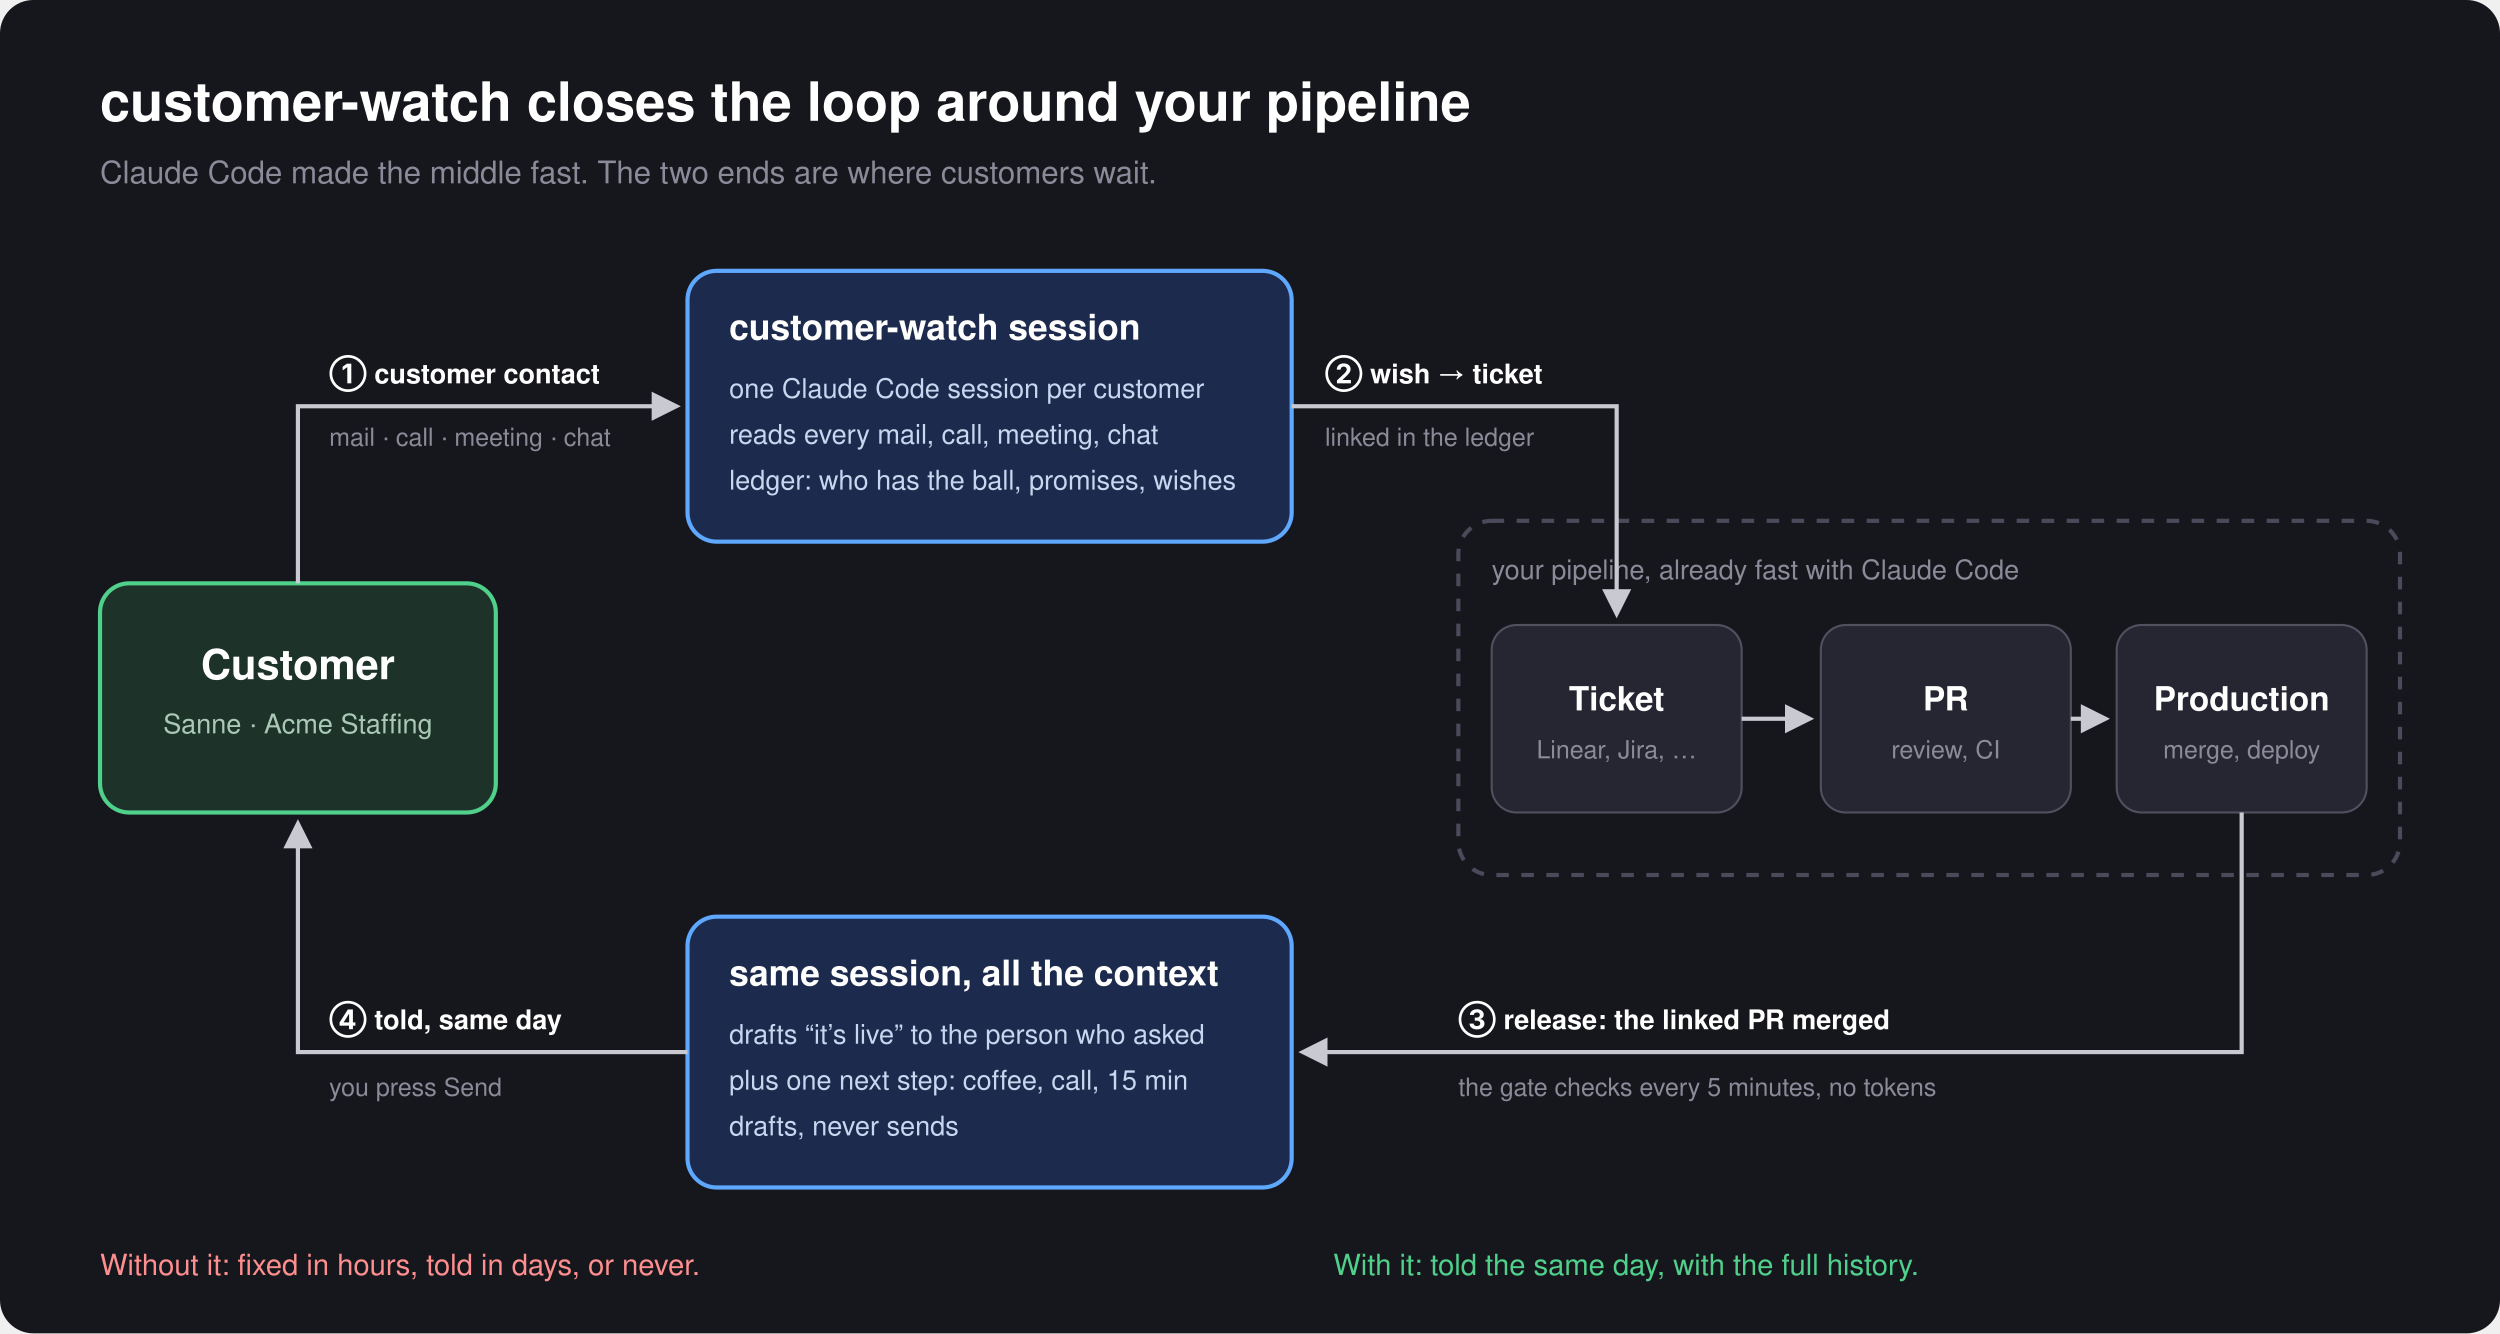
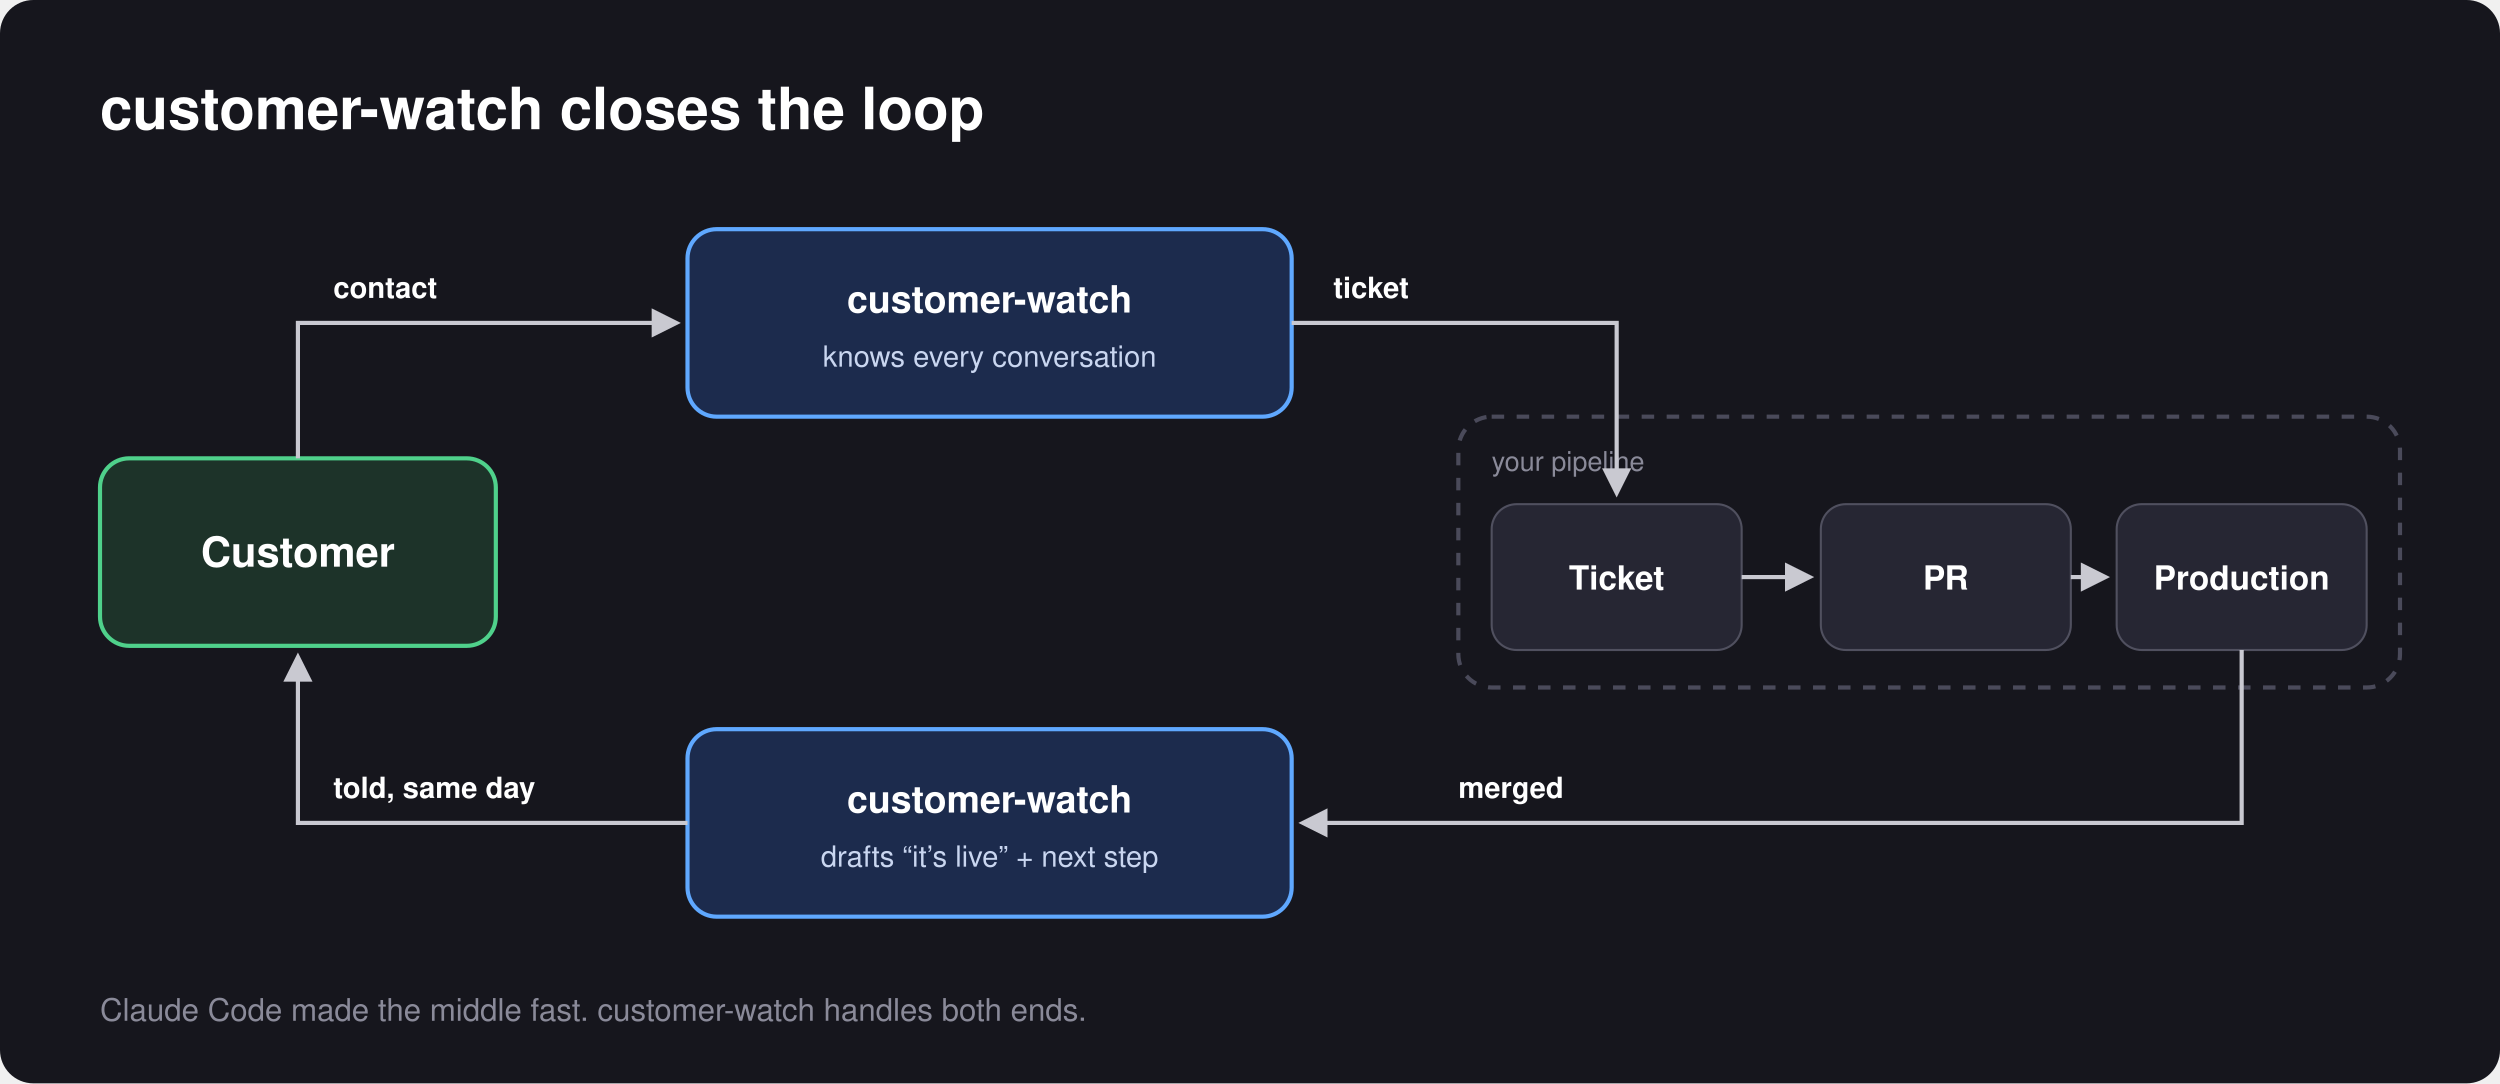
- <svg xmlns="http://www.w3.org/2000/svg" width="1200" height="640" viewBox="0 0 1200 640" font-family="system-ui, -apple-system, 'Segoe UI', Helvetica, Arial, sans-serif">
+ <svg xmlns="http://www.w3.org/2000/svg" width="1200" height="520" viewBox="0 0 1200 520" font-family="system-ui, -apple-system, 'Segoe UI', Helvetica, Arial, sans-serif">
  <defs>
    <marker id="arrow" viewBox="0 0 10 10" refX="8" refY="5" markerWidth="7" markerHeight="7" orient="auto-start-reverse">
      <path d="M0,0 L10,5 L0,10 z" fill="#c9c9d1" />
    </marker>
  </defs>
-   <rect width="1200" height="640" rx="16" fill="#16161d" />
-   <text x="48" y="58" font-size="26" font-weight="700" fill="#ffffff">customer-watch closes the loop around your pipeline</text>
-   <text x="48" y="88" font-size="15" fill="#8a8a99">Claude Code made the middle fast. The two ends are where customers wait.</text>
-   <rect x="48" y="280" width="190" height="110" rx="14" fill="#1d3329" stroke="#4fd18b" stroke-width="2" />
-   <text x="143" y="326" font-size="20" font-weight="700" fill="#ffffff" text-anchor="middle">Customer</text>
-   <text x="143" y="352" font-size="13" fill="#a9c9b6" text-anchor="middle">Sanne · Acme Staffing</text>
-   <rect x="330" y="130" width="290" height="130" rx="14" fill="#1c2b4d" stroke="#5fa8ff" stroke-width="2" />
-   <text x="350" y="163" font-size="17" font-weight="700" fill="#ffffff">customer-watch session</text>
-   <text x="350" y="191" font-size="13" fill="#c9d6f0">one Claude Code session per customer</text>
-   <text x="350" y="213" font-size="13" fill="#c9d6f0">reads every mail, call, meeting, chat</text>
-   <text x="350" y="235" font-size="13" fill="#c9d6f0">ledger: who has the ball, promises, wishes</text>
-   <rect x="700" y="250" width="452" height="170" rx="16" fill="none" stroke="#4a4a5a" stroke-width="2" stroke-dasharray="6 6" />
-   <text x="716" y="278" font-size="13" fill="#8a8a99">your pipeline, already fast with Claude Code</text>
-   <rect x="716" y="300" width="120" height="90" rx="12" fill="#262633" stroke="#50505f" />
-   <text x="776" y="341" font-size="16" font-weight="700" fill="#ffffff" text-anchor="middle">Ticket</text>
-   <text x="776" y="364" font-size="12" fill="#8a8a99" text-anchor="middle">Linear, Jira, …</text>
-   <rect x="874" y="300" width="120" height="90" rx="12" fill="#262633" stroke="#50505f" />
-   <text x="934" y="341" font-size="16" font-weight="700" fill="#ffffff" text-anchor="middle">PR</text>
-   <text x="934" y="364" font-size="12" fill="#8a8a99" text-anchor="middle">review, CI</text>
-   <rect x="1016" y="300" width="120" height="90" rx="12" fill="#262633" stroke="#50505f" />
-   <text x="1076" y="341" font-size="16" font-weight="700" fill="#ffffff" text-anchor="middle">Production</text>
-   <text x="1076" y="364" font-size="12" fill="#8a8a99" text-anchor="middle">merge, deploy</text>
-   <path d="M836,345 H868" stroke="#c9c9d1" stroke-width="2" fill="none" marker-end="url(#arrow)" />
-   <path d="M994,345 H1010" stroke="#c9c9d1" stroke-width="2" fill="none" marker-end="url(#arrow)" />
-   <rect x="330" y="440" width="290" height="130" rx="14" fill="#1c2b4d" stroke="#5fa8ff" stroke-width="2" />
-   <text x="350" y="473" font-size="17" font-weight="700" fill="#ffffff">same session, all the context</text>
-   <text x="350" y="501" font-size="13" fill="#c9d6f0">drafts “it’s live” to the person who asked</text>
-   <text x="350" y="523" font-size="13" fill="#c9d6f0">plus one next step: coffee, call, 15 min</text>
-   <text x="350" y="545" font-size="13" fill="#c9d6f0">drafts, never sends</text>
-   <path d="M143,280 V195 H324" stroke="#c9c9d1" stroke-width="2" fill="none" marker-end="url(#arrow)" />
-   <text x="158" y="184" font-size="13" font-weight="700" fill="#ffffff">① customer contact</text>
-   <text x="158" y="214" font-size="12" fill="#8a8a99">mail · call · meeting · chat</text>
-   <path d="M620,195 H776 V294" stroke="#c9c9d1" stroke-width="2" fill="none" marker-end="url(#arrow)" />
-   <text x="636" y="184" font-size="13" font-weight="700" fill="#ffffff">② wish → ticket</text>
-   <text x="636" y="214" font-size="12" fill="#8a8a99">linked in the ledger</text>
-   <path d="M1076,390 V505 H626" stroke="#c9c9d1" stroke-width="2" fill="none" marker-end="url(#arrow)" />
-   <text x="700" y="494" font-size="13" font-weight="700" fill="#ffffff">③ release: the linked PR merged</text>
-   <text x="700" y="526" font-size="12" fill="#8a8a99">the gate checks every 5 minutes, no tokens</text>
-   <path d="M330,505 H143 V396" stroke="#c9c9d1" stroke-width="2" fill="none" marker-end="url(#arrow)" />
-   <text x="158" y="494" font-size="13" font-weight="700" fill="#ffffff">④ told, same day</text>
-   <text x="158" y="526" font-size="12" fill="#8a8a99">you press Send</text>
-   <text x="48" y="612" font-size="14" fill="#ff8f8f">Without it: fixed in hours, told in days, or never.</text>
-   <text x="640" y="612" font-size="14" fill="#4fd18b">With it: told the same day, with the full history.</text>
+   <rect width="1200" height="520" rx="16" fill="#16161d" />
+   <text x="48" y="62" font-size="28" font-weight="700" fill="#ffffff">customer-watch closes the loop</text>
+   <rect x="48" y="220" width="190" height="90" rx="14" fill="#1d3329" stroke="#4fd18b" stroke-width="2" />
+   <text x="143" y="272" font-size="20" font-weight="700" fill="#ffffff" text-anchor="middle">Customer</text>
+   <rect x="330" y="110" width="290" height="90" rx="14" fill="#1c2b4d" stroke="#5fa8ff" stroke-width="2" />
+   <text x="475" y="150" font-size="18" font-weight="700" fill="#ffffff" text-anchor="middle">customer-watch</text>
+   <text x="475" y="176" font-size="14" fill="#c9d6f0" text-anchor="middle">knows every conversation</text>
+   <rect x="700" y="200" width="452" height="130" rx="16" fill="none" stroke="#4a4a5a" stroke-width="2" stroke-dasharray="6 6" />
+   <text x="716" y="226" font-size="13" fill="#8a8a99">your pipeline</text>
+   <rect x="716" y="242" width="120" height="70" rx="12" fill="#262633" stroke="#50505f" />
+   <text x="776" y="283" font-size="16" font-weight="700" fill="#ffffff" text-anchor="middle">Ticket</text>
+   <rect x="874" y="242" width="120" height="70" rx="12" fill="#262633" stroke="#50505f" />
+   <text x="934" y="283" font-size="16" font-weight="700" fill="#ffffff" text-anchor="middle">PR</text>
+   <rect x="1016" y="242" width="120" height="70" rx="12" fill="#262633" stroke="#50505f" />
+   <text x="1076" y="283" font-size="16" font-weight="700" fill="#ffffff" text-anchor="middle">Production</text>
+   <path d="M836,277 H868" stroke="#c9c9d1" stroke-width="2" fill="none" marker-end="url(#arrow)" />
+   <path d="M994,277 H1010" stroke="#c9c9d1" stroke-width="2" fill="none" marker-end="url(#arrow)" />
+   <rect x="330" y="350" width="290" height="90" rx="14" fill="#1c2b4d" stroke="#5fa8ff" stroke-width="2" />
+   <text x="475" y="390" font-size="18" font-weight="700" fill="#ffffff" text-anchor="middle">customer-watch</text>
+   <text x="475" y="416" font-size="14" fill="#c9d6f0" text-anchor="middle">drafts “it’s live” + next step</text>
+   <path d="M143,220 V155 H324" stroke="#c9c9d1" stroke-width="2" fill="none" marker-end="url(#arrow)" />
+   <text x="160" y="143" font-size="14" font-weight="700" fill="#ffffff">contact</text>
+   <path d="M620,155 H776 V236" stroke="#c9c9d1" stroke-width="2" fill="none" marker-end="url(#arrow)" />
+   <text x="640" y="143" font-size="14" font-weight="700" fill="#ffffff">ticket</text>
+   <path d="M1076,312 V395 H626" stroke="#c9c9d1" stroke-width="2" fill="none" marker-end="url(#arrow)" />
+   <text x="700" y="383" font-size="14" font-weight="700" fill="#ffffff">merged</text>
+   <path d="M330,395 H143 V316" stroke="#c9c9d1" stroke-width="2" fill="none" marker-end="url(#arrow)" />
+   <text x="160" y="383" font-size="14" font-weight="700" fill="#ffffff">told, same day</text>
+   <text x="48" y="490" font-size="15" fill="#8a8a99">Claude Code made the middle fast. customer-watch handles both ends.</text>
</svg>
